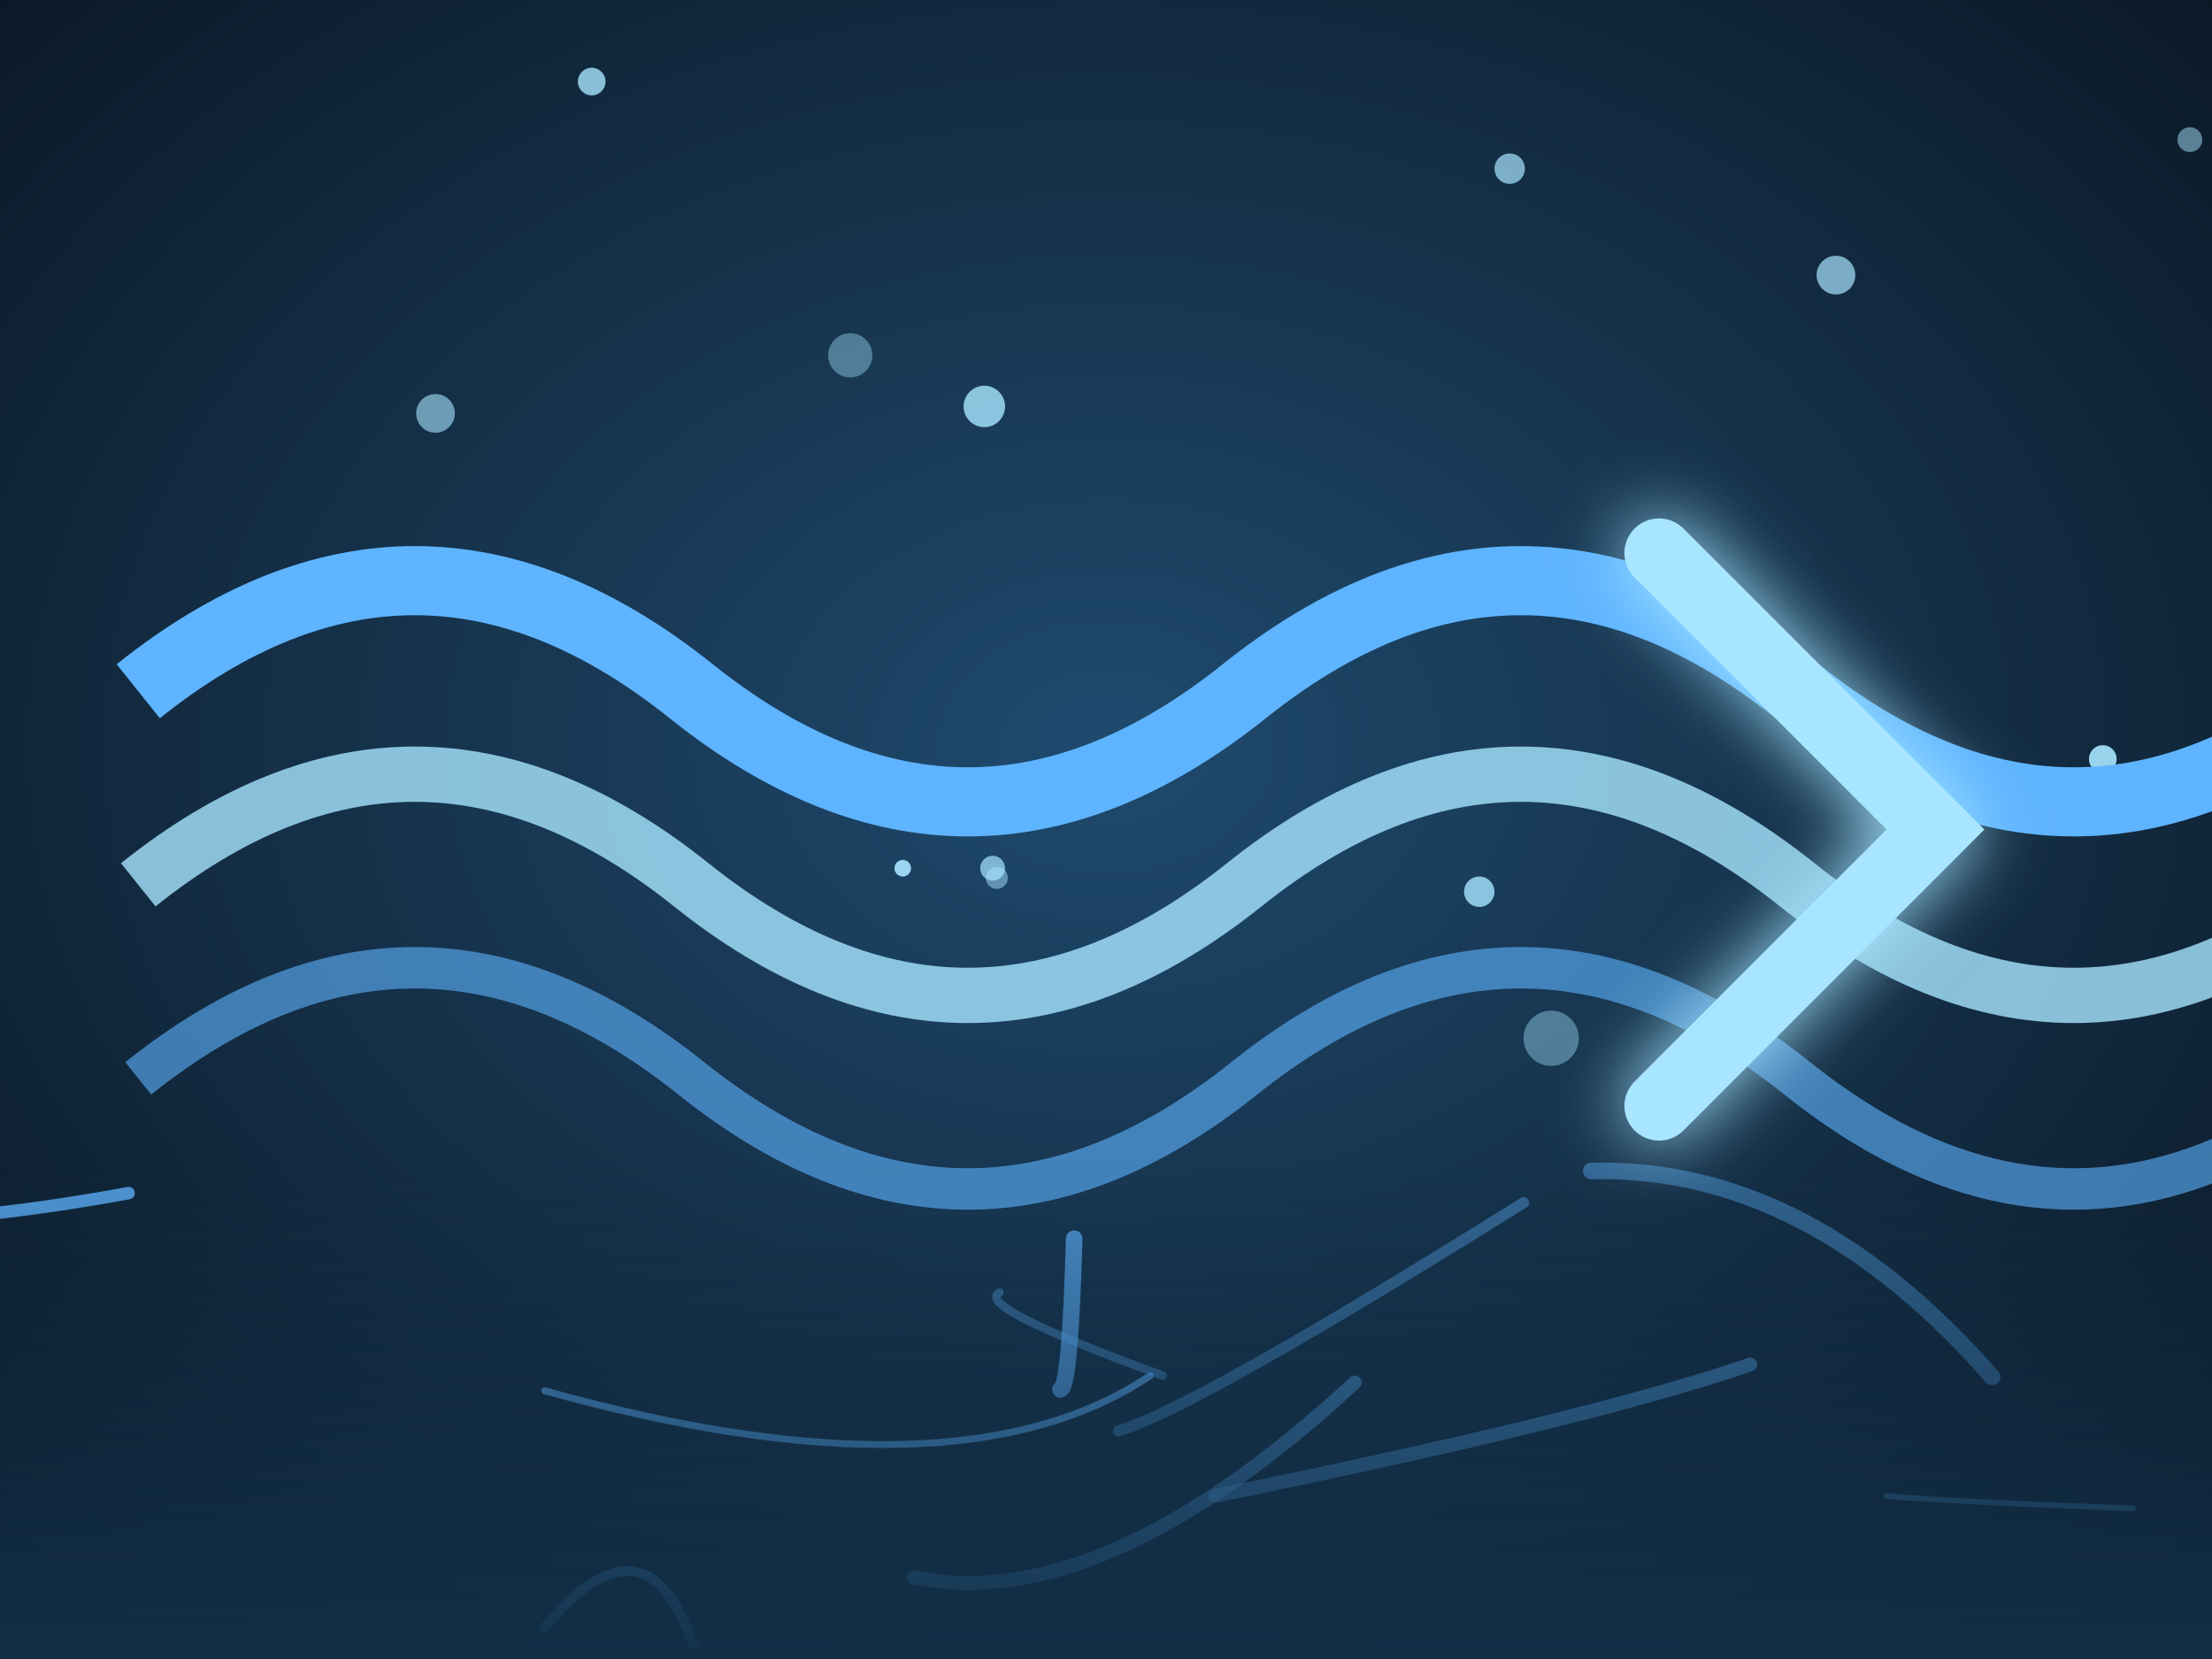
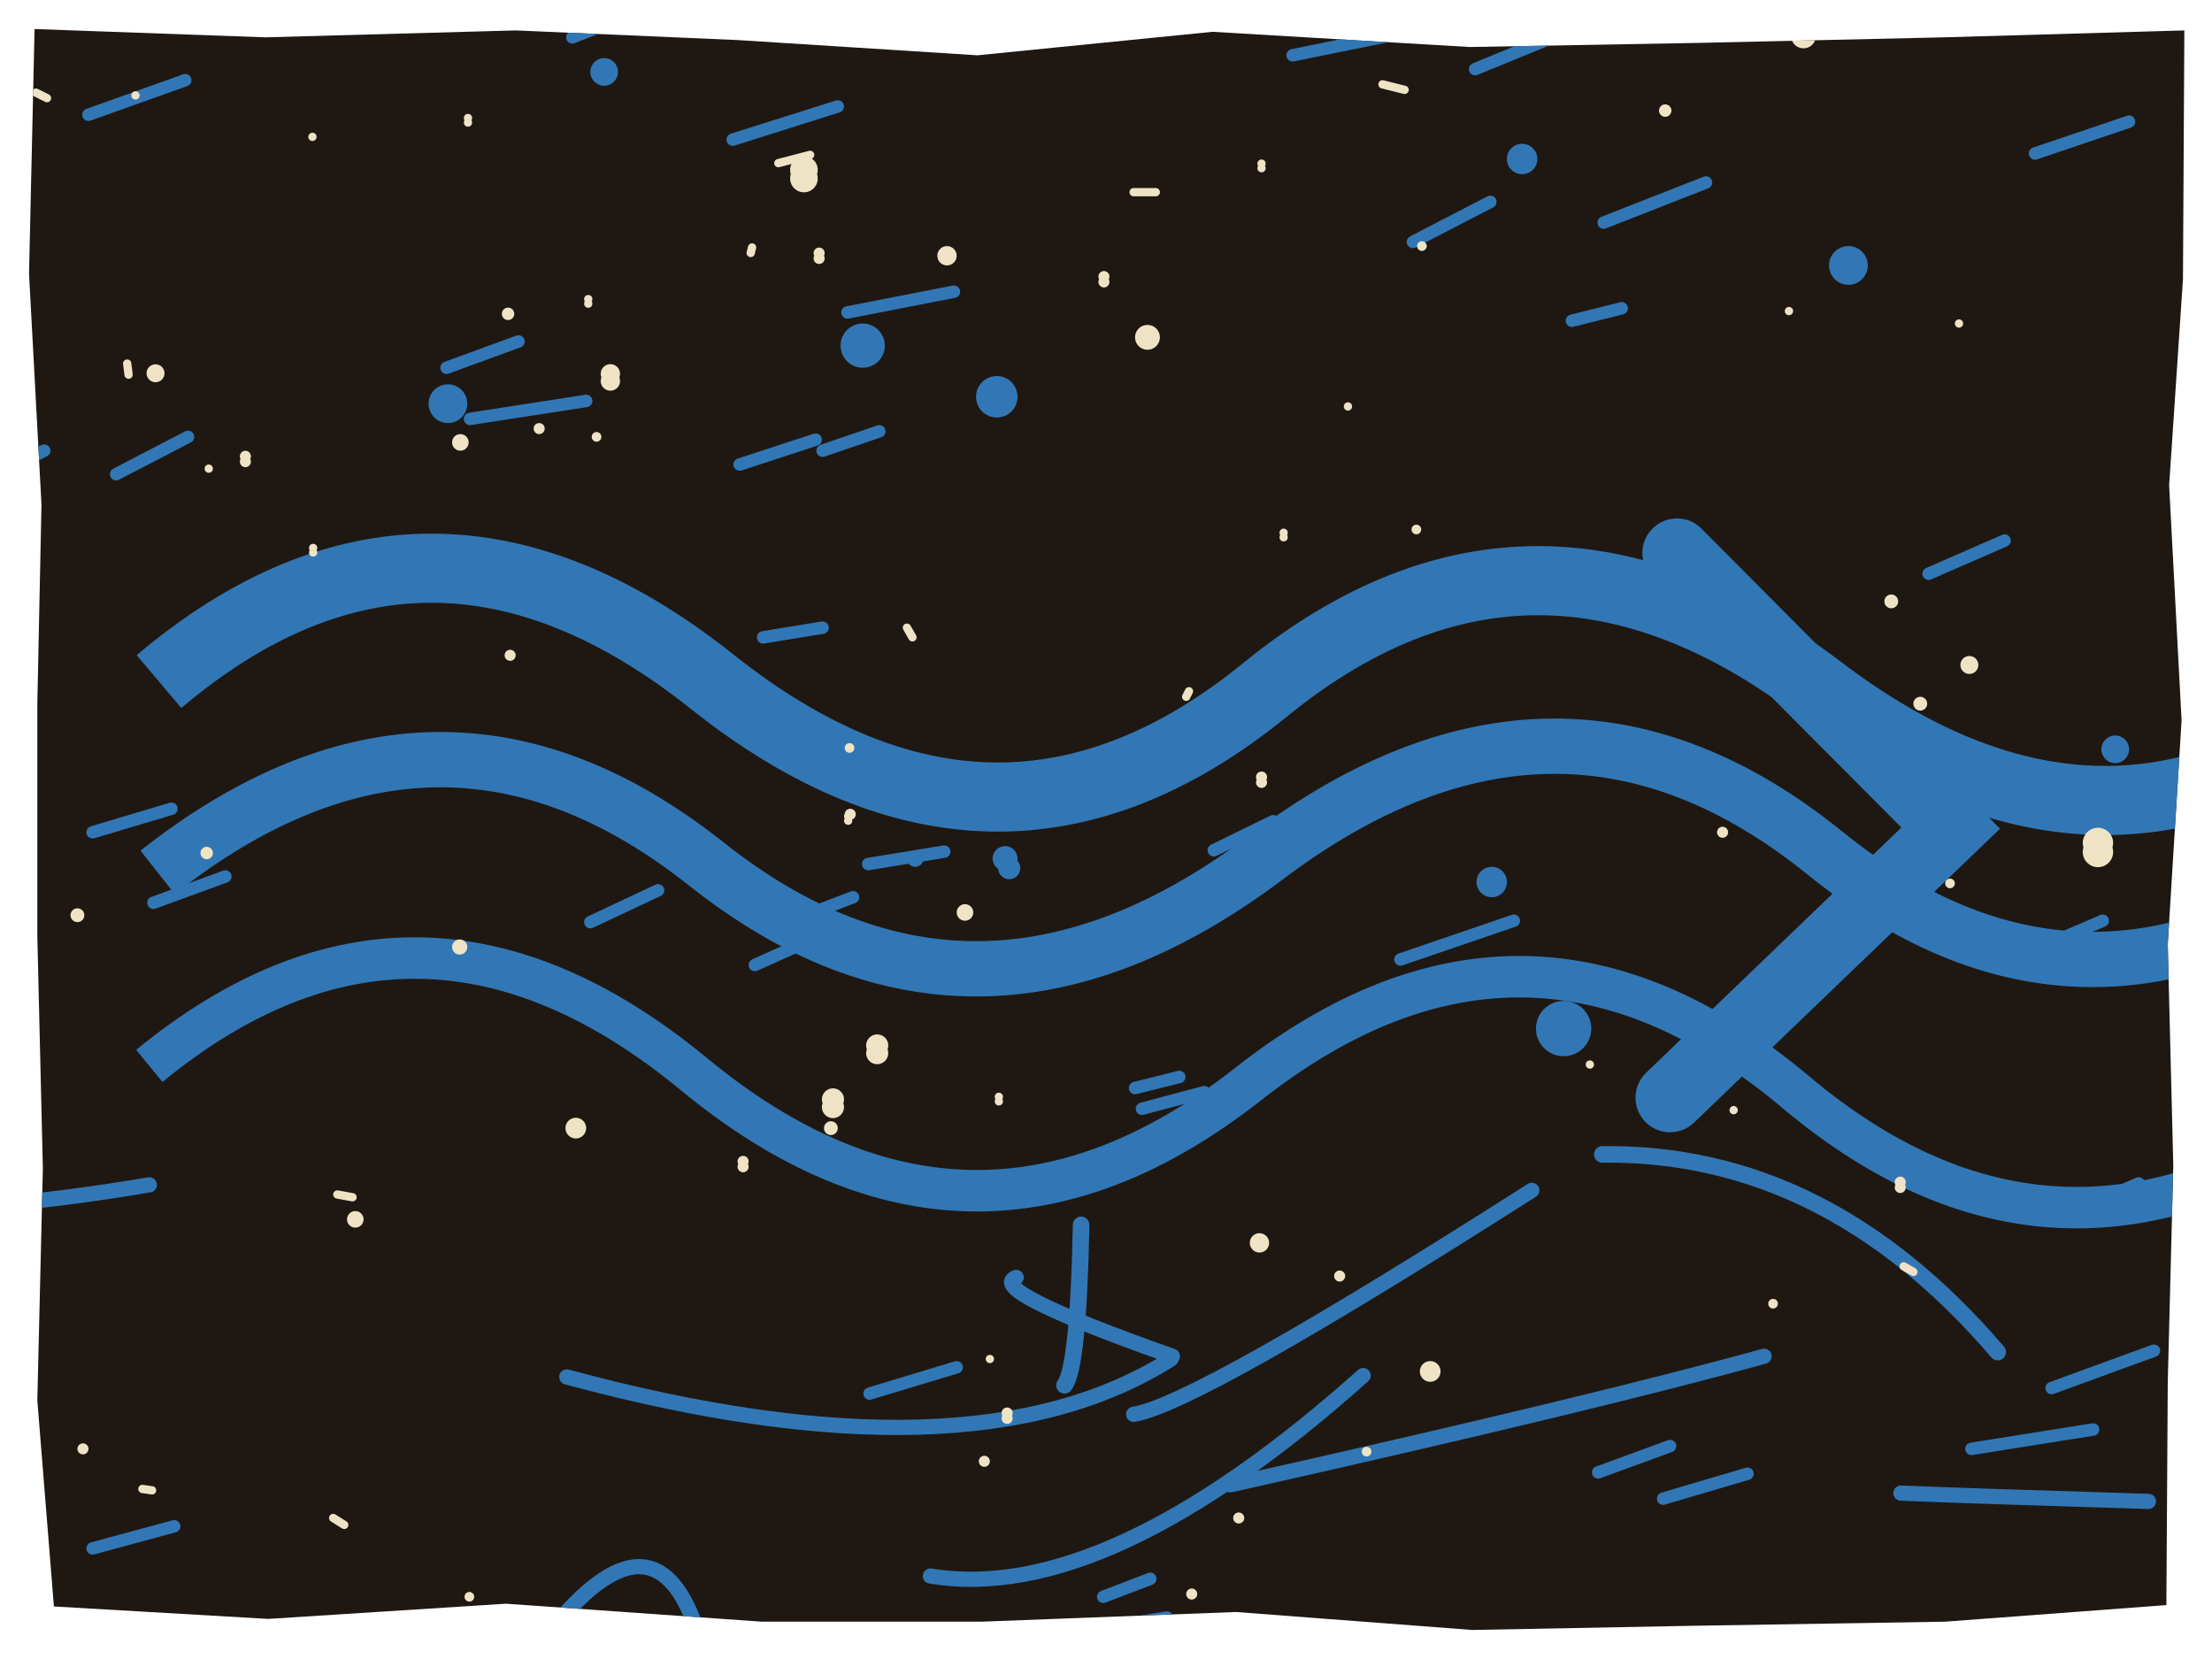
<svg xmlns="http://www.w3.org/2000/svg" viewBox="0 0 160 120" width="160" height="120" preserveAspectRatio="xMidYMid meet">
  <defs>
-     <radialGradient id="bg" cx="50%" cy="45%" r="70%">
-       <stop offset="0" stop-color="#1f4a6e" />
-       <stop offset="1" stop-color="#0a1724" />
-     </radialGradient>
-     <filter id="glow" x="-50%" y="-50%" width="200%" height="200%">
-       <feGaussianBlur stdDeviation="2.6" result="b" />
-       <feMerge>
-         <feMergeNode in="b" />
-         <feMergeNode in="SourceGraphic" />
-       </feMerge>
-     </filter>
-     <filter id="soft" x="-50%" y="-50%" width="200%" height="200%">
-       <feGaussianBlur stdDeviation="6" result="b" />
-       <feMerge>
-         <feMergeNode in="b" />
-         <feMergeNode in="SourceGraphic" />
-       </feMerge>
-     </filter>
-     <linearGradient id="soil" x1="0" y1="0" x2="0" y2="1">
-       <stop offset="0" stop-color="#123049" stop-opacity="0" />
-       <stop offset="1" stop-color="#123049" stop-opacity="0.95" />
-     </linearGradient>
+     <clipPath id="block">
+       <path d="M2.5 2.1L19.2 2.7L37.3 2.2L53.4 2.9L70.7 4L87.7 2.3L106.3 3.4L123 3.1L140.6 2.7L158 2.2L157.9 20.2L156.9 35.1L157.8 52.1L156.8 68.3L157.2 84.3L156.8 100L156.7 116.1L140.7 117.3L122.3 117.6L106.5 117.9L89.4 116.6L71 117.3L55.1 117.3L36.6 116L19.4 117.1L3.9 116.2L2.7 101.3L3.1 84.5L2.7 67.7L2.7 50.9L3 36.5L2.1 19.8Z" />
+     </clipPath>
  </defs>
-   <rect width="160" height="120" fill="url(#bg)" />
-   <path d="M115.1 84.7 q15.6 -0.4 29 14.9" stroke="#5fb4ff" stroke-width="1.2" fill="none" stroke-linecap="round" opacity="0.4" />
-   <path d="M154.3 109.1 q-13.8 -0.5 -17.9 -0.9" stroke="#5fb4ff" stroke-width="0.4" fill="none" stroke-linecap="round" opacity="0.4" />
-   <path d="M83.2 99.5 q-14 9.4 -43.8 1.1" stroke="#5fb4ff" stroke-width="0.5" fill="none" stroke-linecap="round" opacity="0.7" />
-   <path d="M9.3 86.3 q-22 4.1 -47.5 1.4" stroke="#5fb4ff" stroke-width="0.9" fill="none" stroke-linecap="round" opacity="0.8" />
-   <path d="M39.4 117.7 q7.3 -8.7 10.7 1.2" stroke="#5fb4ff" stroke-width="0.7" fill="none" stroke-linecap="round" opacity="0.5" />
-   <path d="M77.7 89.6 q-0.3 10.8 -1 10.9" stroke="#5fb4ff" stroke-width="1.2" fill="none" stroke-linecap="round" opacity="0.7" />
-   <path d="M98 100 q-18.3 16.9 -31.9 14.1" stroke="#5fb4ff" stroke-width="1" fill="none" stroke-linecap="round" opacity="0.5" />
-   <path d="M84.1 99.5 q-13.7 -5 -11.8 -6" stroke="#5fb4ff" stroke-width="0.6" fill="none" stroke-linecap="round" opacity="0.4" />
-   <path d="M126.6 98.7 q-11.7 4 -38.7 9.5" stroke="#5fb4ff" stroke-width="1" fill="none" stroke-linecap="round" opacity="0.5" />
-   <path d="M110.2 87 q-24 15 -29.3 16.5" stroke="#5fb4ff" stroke-width="0.8" fill="none" stroke-linecap="round" opacity="0.4" />
-   <rect y="84" width="160" height="36" fill="url(#soil)" />
-   <circle cx="61.5" cy="25.7" r="1.6" fill="#a8e6ff" opacity="0.4" />
-   <circle cx="42.8" cy="5.9" r="1" fill="#a8e6ff" opacity="0.8" />
-   <circle cx="132.8" cy="19.9" r="1.4" fill="#a8e6ff" opacity="0.7" />
-   <circle cx="109.2" cy="12.2" r="1.1" fill="#a8e6ff" opacity="0.7" />
-   <circle cx="65.3" cy="62.8" r="0.6" fill="#a8e6ff" opacity="0.9" />
-   <circle cx="107" cy="64.5" r="1.1" fill="#a8e6ff" opacity="0.8" />
-   <circle cx="152.1" cy="54.9" r="1" fill="#a8e6ff" opacity="0.9" />
-   <circle cx="158.4" cy="10.1" r="0.9" fill="#a8e6ff" opacity="0.5" />
-   <circle cx="122.7" cy="43.3" r="1.4" fill="#a8e6ff" opacity="0.8" />
-   <circle cx="71.8" cy="62.8" r="0.9" fill="#a8e6ff" opacity="0.7" />
-   <circle cx="71.2" cy="29.4" r="1.5" fill="#a8e6ff" opacity="0.8" />
-   <circle cx="72.1" cy="63.5" r="0.8" fill="#a8e6ff" opacity="0.5" />
-   <circle cx="31.5" cy="29.9" r="1.4" fill="#a8e6ff" opacity="0.6" />
-   <circle cx="112.2" cy="75.1" r="2" fill="#a8e6ff" opacity="0.4" />
-   <path d="M10 50 q20 -16 40 0 t40 0 t40 0 t40 0" stroke="#5fb4ff" stroke-width="5" fill="none" opacity="1" />
-   <path d="M10 64 q20 -16 40 0 t40 0 t40 0 t40 0" stroke="#a8e6ff" stroke-width="4" fill="none" opacity="0.8" />
-   <path d="M10 78 q20 -16 40 0 t40 0 t40 0 t40 0" stroke="#5fb4ff" stroke-width="3" fill="none" opacity="0.6" />
-   <path d="M120 40 l20 20 l-20 20" stroke="#a8e6ff" stroke-width="5" fill="none" stroke-linecap="round" filter="url(#glow)" />
+   <g clip-path="url(#block)">
+     <rect width="160" height="120" fill="#1f1812" />
+     <path d="M53.5 33.6l5.5 -1.8M107.8 55.6l7.4 -2M139.8 0.9l6.9 -2.9M87.8 61.5l4.3 -2.1M103.4 55.4l7.6 -1.2M62.8 62.5l5.5 -0.9M76 118.4l8.4 -1.4M147.2 11.1l6.8 -2.3M142.6 104.8l8.8 -1.4M82.1 78.7l3.2 -0.8M148.4 100.4l7.4 -2.7M93.5 4l7.4 -1.5M79.8 115.5l3.4 -1.3M82.6 80.2l4.5 -1.2M6.7 112l5.9 -1.6M59.5 32.6l4.1 -1.4M120.3 108.4l6.1 -1.8M115.6 106.5l5.2 -1.9M101.3 69.4l8.2 -2.8M6.7 60.2l5.7 -1.7M102.8 1.9l6.6 -2.8M32.3 26.6l5.2 -1.9M54.6 69.8l2.9 -1.3M41.4 2.7l7.5 -2.9M11.1 65.3l5.2 -1.9M139.5 41.5l5.5 -2.4M113.7 23.2l3.6 -0.9M55.2 46.1l4.3 -0.7M0.4 34l2.8 -1.4M116 16.1l7.4 -2.9M34 30.3l8.4 -1.3M8.4 34.3l5.2 -2.7M53 10.1l7.6 -2.4M106.7 5l6.1 -2.5M159.9 78.8l5.8 -2.5M61.3 22.6l7.7 -1.5M89.6 62.8l5.7 -3M149.3 67.8l2.8 -1.2M95.1 58.6l3.9 -1.7M6.4 8.3l7 -2.5M53.9 53.2l4.9 -0.9M102.2 17.5l5.6 -2.9M42.7 66.7l4.9 -2.3M62.9 100.8l6.3 -1.9M148.5 88.3l6.2 -2.7M57 66.7l4.7 -1.8" stroke="#3277b5" stroke-width="0.9" stroke-linecap="round" fill="none" />
+     <path d="M115 84.2 q16.2 -0.2 28.6 14.3" stroke="#3277b5" stroke-width="1.2" fill="none" stroke-linecap="round" transform="translate(0.9 -0.7)" />
+     <path d="M154.5 109.3 q-13.2 -0.4 -17.9 -0.6" stroke="#3277b5" stroke-width="1.1" fill="none" stroke-linecap="round" transform="translate(0.9 -0.7)" />
+     <path d="M83.8 99 q-14.5 9.2 -43.7 1.3" stroke="#3277b5" stroke-width="1.1" fill="none" stroke-linecap="round" transform="translate(0.9 -0.7)" />
+     <path d="M9.9 86.4 q-21.6 3.7 -47.3 1.2" stroke="#3277b5" stroke-width="1.1" fill="none" stroke-linecap="round" transform="translate(0.9 -0.7)" />
+     <path d="M39.3 118.2 q7.3 -8.7 10.3 0.7" stroke="#3277b5" stroke-width="1.1" fill="none" stroke-linecap="round" transform="translate(0.9 -0.7)" />
+     <path d="M77.3 89.3 q-0.2 10.3 -1.2 11.6" stroke="#3277b5" stroke-width="1.2" fill="none" stroke-linecap="round" transform="translate(0.9 -0.7)" />
+     <path d="M97.7 100.2 q-18.6 16.6 -31.3 14.5" stroke="#3277b5" stroke-width="1.1" fill="none" stroke-linecap="round" transform="translate(0.9 -0.7)" />
+     <path d="M83.9 98.8 q-13.6 -4.8 -11.3 -5.7" stroke="#3277b5" stroke-width="1.1" fill="none" stroke-linecap="round" transform="translate(0.9 -0.7)" />
+     <path d="M126.7 98.8 q-12.3 3.4 -38.6 9.3" stroke="#3277b5" stroke-width="1.1" fill="none" stroke-linecap="round" transform="translate(0.9 -0.7)" />
+     <path d="M109.9 86.8 q-24.3 15.5 -28.8 16.2" stroke="#3277b5" stroke-width="1.1" fill="none" stroke-linecap="round" transform="translate(0.9 -0.7)" />
+     <circle cx="61.5" cy="25.7" r="1.6" fill="#3277b5" transform="translate(0.9 -0.7)" />
+     <circle cx="42.8" cy="5.9" r="1" fill="#3277b5" transform="translate(0.9 -0.7)" />
+     <circle cx="132.8" cy="19.9" r="1.4" fill="#3277b5" transform="translate(0.9 -0.7)" />
+     <circle cx="109.2" cy="12.2" r="1.1" fill="#3277b5" transform="translate(0.9 -0.7)" />
+     <circle cx="65.3" cy="62.8" r="0.6" fill="#3277b5" transform="translate(0.9 -0.7)" />
+     <circle cx="107" cy="64.5" r="1.1" fill="#3277b5" transform="translate(0.9 -0.7)" />
+     <circle cx="152.1" cy="54.9" r="1" fill="#3277b5" transform="translate(0.9 -0.7)" />
+     <circle cx="158.4" cy="10.1" r="0.9" fill="#3277b5" transform="translate(0.9 -0.7)" />
+     <circle cx="122.7" cy="43.3" r="1.4" fill="#3277b5" transform="translate(0.9 -0.7)" />
+     <circle cx="71.8" cy="62.8" r="0.9" fill="#3277b5" transform="translate(0.9 -0.7)" />
+     <circle cx="71.2" cy="29.4" r="1.5" fill="#3277b5" transform="translate(0.9 -0.7)" />
+     <circle cx="72.1" cy="63.5" r="0.8" fill="#3277b5" transform="translate(0.9 -0.7)" />
+     <circle cx="31.5" cy="29.9" r="1.4" fill="#3277b5" transform="translate(0.9 -0.7)" />
+     <circle cx="112.2" cy="75.1" r="2" fill="#3277b5" transform="translate(0.9 -0.7)" />
+     <path d="M10.6 50 q19.4 -16.4 40 0 t40 0.6 t40.2 0 t39.7 0.4" stroke="#3277b5" stroke-width="5" fill="none" transform="translate(0.9 -0.7)" />
+     <path d="M10.5 63.8 q20.3 -16 39.7 -0.6 t40.5 -0.5 t40.4 -0.3 t39.8 -0.4" stroke="#3277b5" stroke-width="4" fill="none" transform="translate(0.9 -0.7)" />
+     <path d="M9.9 77.8 q19.4 -15.9 39.4 0.6 t40.1 0.7 t39.6 0.6 t40.7 0.6" stroke="#3277b5" stroke-width="3" fill="none" transform="translate(0.9 -0.7)" />
+     <path d="M120.4 40.7 l19.8 19.9 l-20.3 19.5" stroke="#3277b5" stroke-width="5" fill="none" stroke-linecap="round" transform="translate(0.9 -0.7)" />
+     <path d="M79.9 20.2m-0.4 0a0.4 0.4 0 1 0 0.7 0a0.4 0.4 0 1 0 -0.7 0M151.8 61.3m-1.1 0a1.1 1.1 0 1 0 2.1 0a1.1 1.1 0 1 0 -2.1 0M98.8 105m-0.3 0a0.3 0.3 0 1 0 0.7 0a0.3 0.3 0 1 0 -0.7 0M9.8 6.9m-0.3 0a0.3 0.3 0 1 0 0.6 0a0.3 0.3 0 1 0 -0.6 0M53.8 84.2m-0.4 0a0.4 0.4 0 1 0 0.7 0a0.4 0.4 0 1 0 -0.7 0M102.4 38.3m-0.3 0a0.3 0.3 0 1 0 0.7 0a0.3 0.3 0 1 0 -0.7 0M124.6 60.2m-0.4 0a0.4 0.4 0 1 0 0.8 0a0.4 0.4 0 1 0 -0.8 0M41.6 81.6m-0.7 0a0.7 0.7 0 1 0 1.5 0a0.7 0.7 0 1 0 -1.5 0M39 31m-0.4 0a0.4 0.4 0 1 0 0.8 0a0.4 0.4 0 1 0 -0.8 0M69.8 66m-0.6 0a0.6 0.6 0 1 0 1.2 0a0.6 0.6 0 1 0 -1.2 0M0.2 58.6m-0.3 0a0.3 0.3 0 1 0 0.5 0a0.3 0.3 0 1 0 -0.5 0M141.7 23.4m-0.3 0a0.3 0.3 0 1 0 0.6 0a0.3 0.3 0 1 0 -0.6 0M33.2 68.5m-0.5 0a0.5 0.5 0 1 0 1.1 0a0.5 0.5 0 1 0 -1.1 0M92.9 38.7m-0.3 0a0.3 0.3 0 1 0 0.5 0a0.3 0.3 0 1 0 -0.5 0M91.3 12m-0.3 0a0.3 0.3 0 1 0 0.5 0a0.3 0.3 0 1 0 -0.5 0M102.8 17.8m-0.3 0a0.3 0.3 0 1 0 0.7 0a0.3 0.3 0 1 0 -0.7 0M33.9 8.7m-0.3 0a0.3 0.3 0 1 0 0.5 0a0.3 0.3 0 1 0 -0.5 0M36.7 22.7m-0.4 0a0.4 0.4 0 1 0 0.9 0a0.4 0.4 0 1 0 -0.9 0M61.4 59.2m-0.3 0a0.3 0.3 0 1 0 0.5 0a0.3 0.3 0 1 0 -0.5 0M115 77m-0.3 0a0.3 0.3 0 1 0 0.6 0a0.3 0.3 0 1 0 -0.6 0M89.6 109.8m-0.4 0a0.4 0.4 0 1 0 0.8 0a0.4 0.4 0 1 0 -0.8 0M33.9 115.5m-0.3 0a0.3 0.3 0 1 0 0.7 0a0.3 0.3 0 1 0 -0.7 0M142.4 48.1m-0.6 0a0.6 0.6 0 1 0 1.3 0a0.6 0.6 0 1 0 -1.3 0M44.2 27.3m-0.7 0a0.7 0.7 0 1 0 1.3 0a0.7 0.7 0 1 0 -1.3 0M103.4 99.2m-0.7 0a0.7 0.7 0 1 0 1.5 0a0.7 0.7 0 1 0 -1.5 0M91.1 89.9m-0.7 0a0.7 0.7 0 1 0 1.4 0a0.7 0.7 0 1 0 -1.4 0M22.7 39.8m-0.3 0a0.3 0.3 0 1 0 0.5 0a0.3 0.3 0 1 0 -0.5 0M59.3 18.5m-0.4 0a0.4 0.4 0 1 0 0.7 0a0.4 0.4 0 1 0 -0.7 0M91.3 56.4m-0.4 0a0.4 0.4 0 1 0 0.7 0a0.4 0.4 0 1 0 -0.7 0M107.4 1.7m-0.5 0a0.5 0.5 0 1 0 0.9 0a0.5 0.5 0 1 0 -0.9 0M129.4 22.5m-0.3 0a0.3 0.3 0 1 0 0.6 0a0.3 0.3 0 1 0 -0.6 0M130.5 2.3m-0.9 0a0.9 0.9 0 1 0 1.7 0a0.9 0.9 0 1 0 -1.7 0M120.4 8m-0.4 0a0.4 0.4 0 1 0 0.9 0a0.4 0.4 0 1 0 -0.9 0M137.5 85.7m-0.4 0a0.4 0.4 0 1 0 0.7 0a0.4 0.4 0 1 0 -0.7 0M97.5 29.4m-0.3 0a0.3 0.3 0 1 0 0.6 0a0.3 0.3 0 1 0 -0.6 0M25.7 88.2m-0.6 0a0.6 0.6 0 1 0 1.2 0a0.6 0.6 0 1 0 -1.2 0M125.4 80.3m-0.3 0a0.3 0.3 0 1 0 0.6 0a0.3 0.3 0 1 0 -0.6 0M141 63.9m-0.3 0a0.3 0.3 0 1 0 0.7 0a0.3 0.3 0 1 0 -0.7 0M61.4 54.1m-0.3 0a0.3 0.3 0 1 0 0.7 0a0.3 0.3 0 1 0 -0.7 0M83 24.4m-0.9 0a0.9 0.9 0 1 0 1.8 0a0.9 0.9 0 1 0 -1.8 0M63.5 75.9m-0.8 0a0.8 0.8 0 1 0 1.5 0a0.8 0.8 0 1 0 -1.5 0M71.2 105.7m-0.4 0a0.4 0.4 0 1 0 0.8 0a0.4 0.4 0 1 0 -0.8 0M36.9 47.4m-0.4 0a0.4 0.4 0 1 0 0.8 0a0.4 0.4 0 1 0 -0.8 0M71.6 98.3m-0.3 0a0.3 0.3 0 1 0 0.6 0a0.3 0.3 0 1 0 -0.6 0M67 0.2m-0.3 0a0.3 0.3 0 1 0 0.6 0a0.3 0.3 0 1 0 -0.6 0M11.2 27m-0.6 0a0.6 0.6 0 1 0 1.3 0a0.6 0.6 0 1 0 -1.3 0M60.3 79.8m-0.8 0a0.8 0.8 0 1 0 1.5 0a0.8 0.8 0 1 0 -1.5 0M58.2 12.6m-1 0a1 1 0 1 0 1.9 0a1 1 0 1 0 -1.9 0M6 104.8m-0.4 0a0.4 0.4 0 1 0 0.8 0a0.4 0.4 0 1 0 -0.8 0M72.3 79.5m-0.3 0a0.3 0.3 0 1 0 0.5 0a0.3 0.3 0 1 0 -0.5 0M42.6 21.8m-0.3 0a0.3 0.3 0 1 0 0.5 0a0.3 0.3 0 1 0 -0.5 0M96.9 92.3m-0.4 0a0.4 0.4 0 1 0 0.8 0a0.4 0.4 0 1 0 -0.8 0M33.3 32m-0.6 0a0.6 0.6 0 1 0 1.2 0a0.6 0.6 0 1 0 -1.2 0M61.5 58.9m-0.4 0a0.4 0.4 0 1 0 0.8 0a0.4 0.4 0 1 0 -0.8 0M22.6 9.9m-0.3 0a0.3 0.3 0 1 0 0.6 0a0.3 0.3 0 1 0 -0.6 0M60.1 81.6m-0.5 0a0.5 0.5 0 1 0 1 0a0.5 0.5 0 1 0 -1 0M68.5 18.5m-0.7 0a0.7 0.7 0 1 0 1.4 0a0.7 0.7 0 1 0 -1.4 0M138.9 50.9m-0.5 0a0.5 0.5 0 1 0 1 0a0.5 0.5 0 1 0 -1 0M15.1 33.9m-0.3 0a0.3 0.3 0 1 0 0.6 0a0.3 0.3 0 1 0 -0.6 0M7.5 118.1m-0.3 0a0.3 0.3 0 1 0 0.7 0a0.3 0.3 0 1 0 -0.7 0M14.9 61.7m-0.4 0a0.4 0.4 0 1 0 0.9 0a0.4 0.4 0 1 0 -0.9 0M136.8 43.5m-0.5 0a0.5 0.5 0 1 0 1 0a0.5 0.5 0 1 0 -1 0M43.1 31.6m-0.3 0a0.3 0.3 0 1 0 0.7 0a0.3 0.3 0 1 0 -0.7 0M17.8 33.2m-0.4 0a0.4 0.4 0 1 0 0.7 0a0.4 0.4 0 1 0 -0.7 0M86.2 115.3m-0.4 0a0.4 0.4 0 1 0 0.8 0a0.4 0.4 0 1 0 -0.8 0M72.9 102.4m-0.4 0a0.4 0.4 0 1 0 0.7 0a0.4 0.4 0 1 0 -0.7 0M128.2 94.3m-0.3 0a0.3 0.3 0 1 0 0.7 0a0.3 0.3 0 1 0 -0.7 0M5.6 66.2m-0.5 0a0.5 0.5 0 1 0 1 0a0.5 0.5 0 1 0 -1 0" fill="#efe3c6" />
+     <path d="M56.3 11.8l2.3 -0.6M82 13.9l1.6 0M24.1 109.8l0.8 0.5M85.8 50.4l0.2 -0.4M3.4 7.1l-0.8 -0.4M9.2 26.3l0.1 0.8M25.5 86.6l-1.1 -0.2M66 46.1l-0.4 -0.7M137.7 91.6l0.7 0.4M54.3 18.3l0.1 -0.4M100 6.1l1.6 0.4M10.3 107.7l0.7 0.1" stroke="#efe3c6" stroke-width="0.6" stroke-linecap="round" fill="none" />
+   </g>
</svg>
